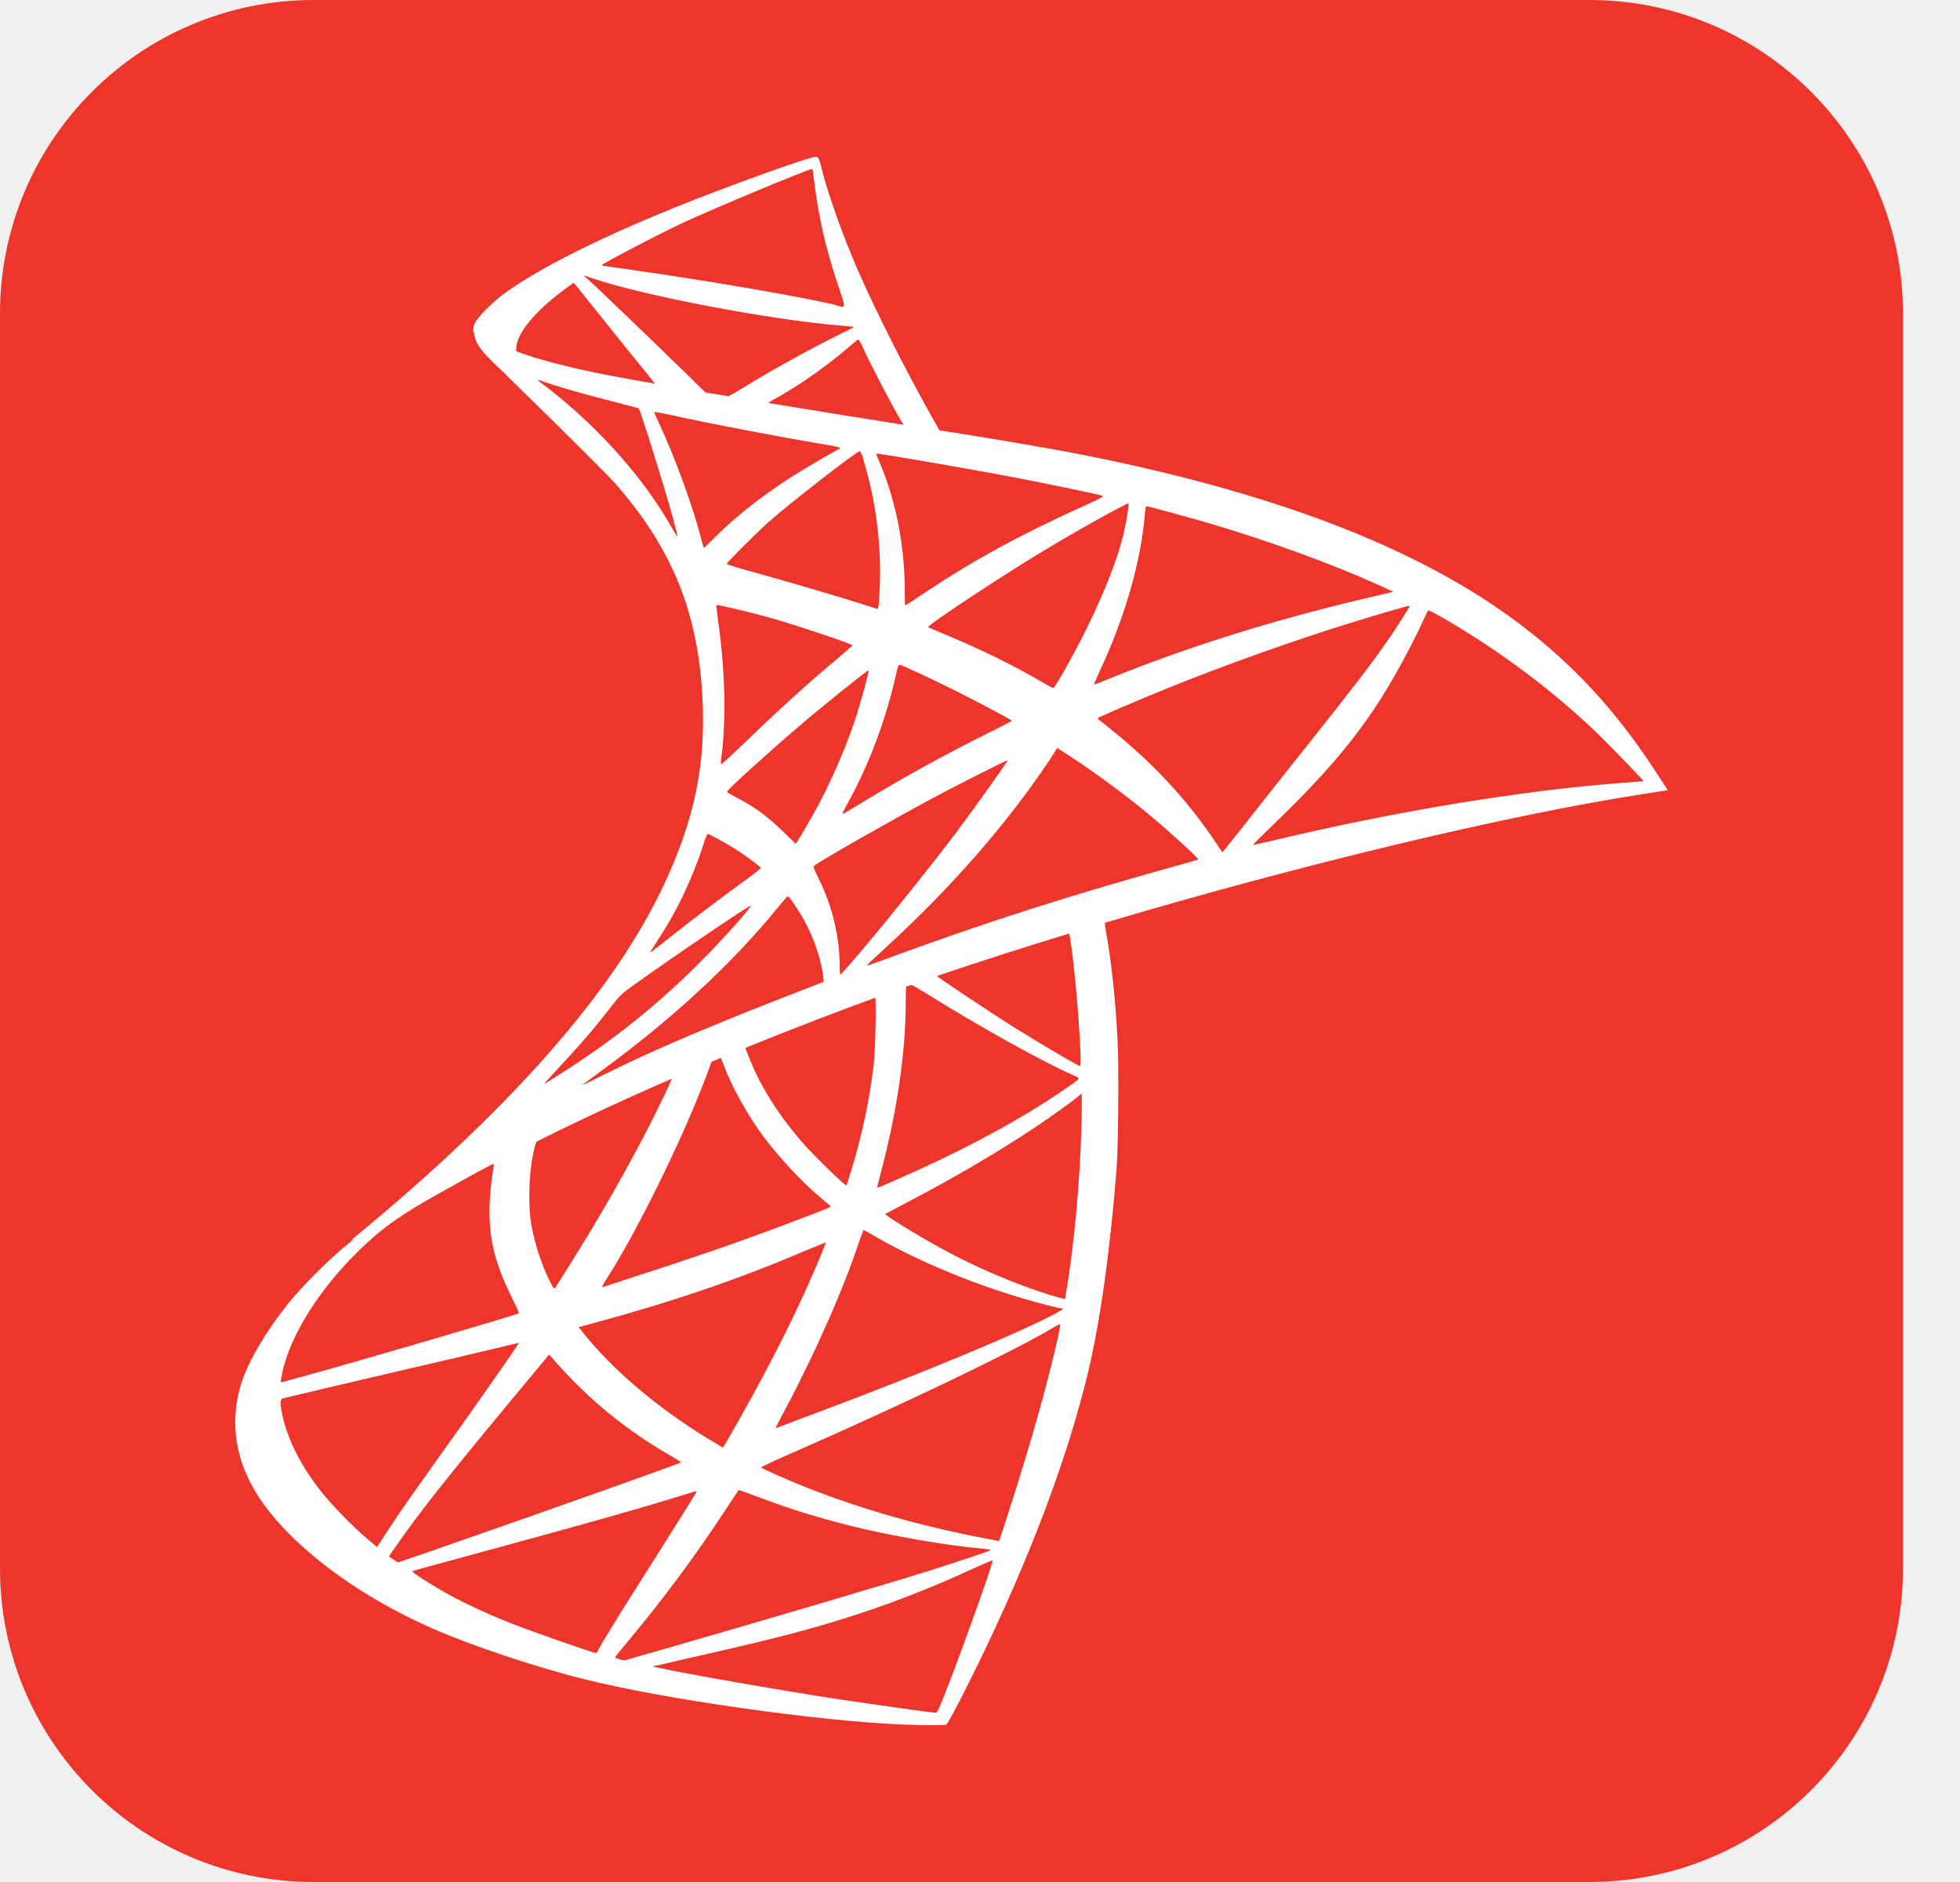
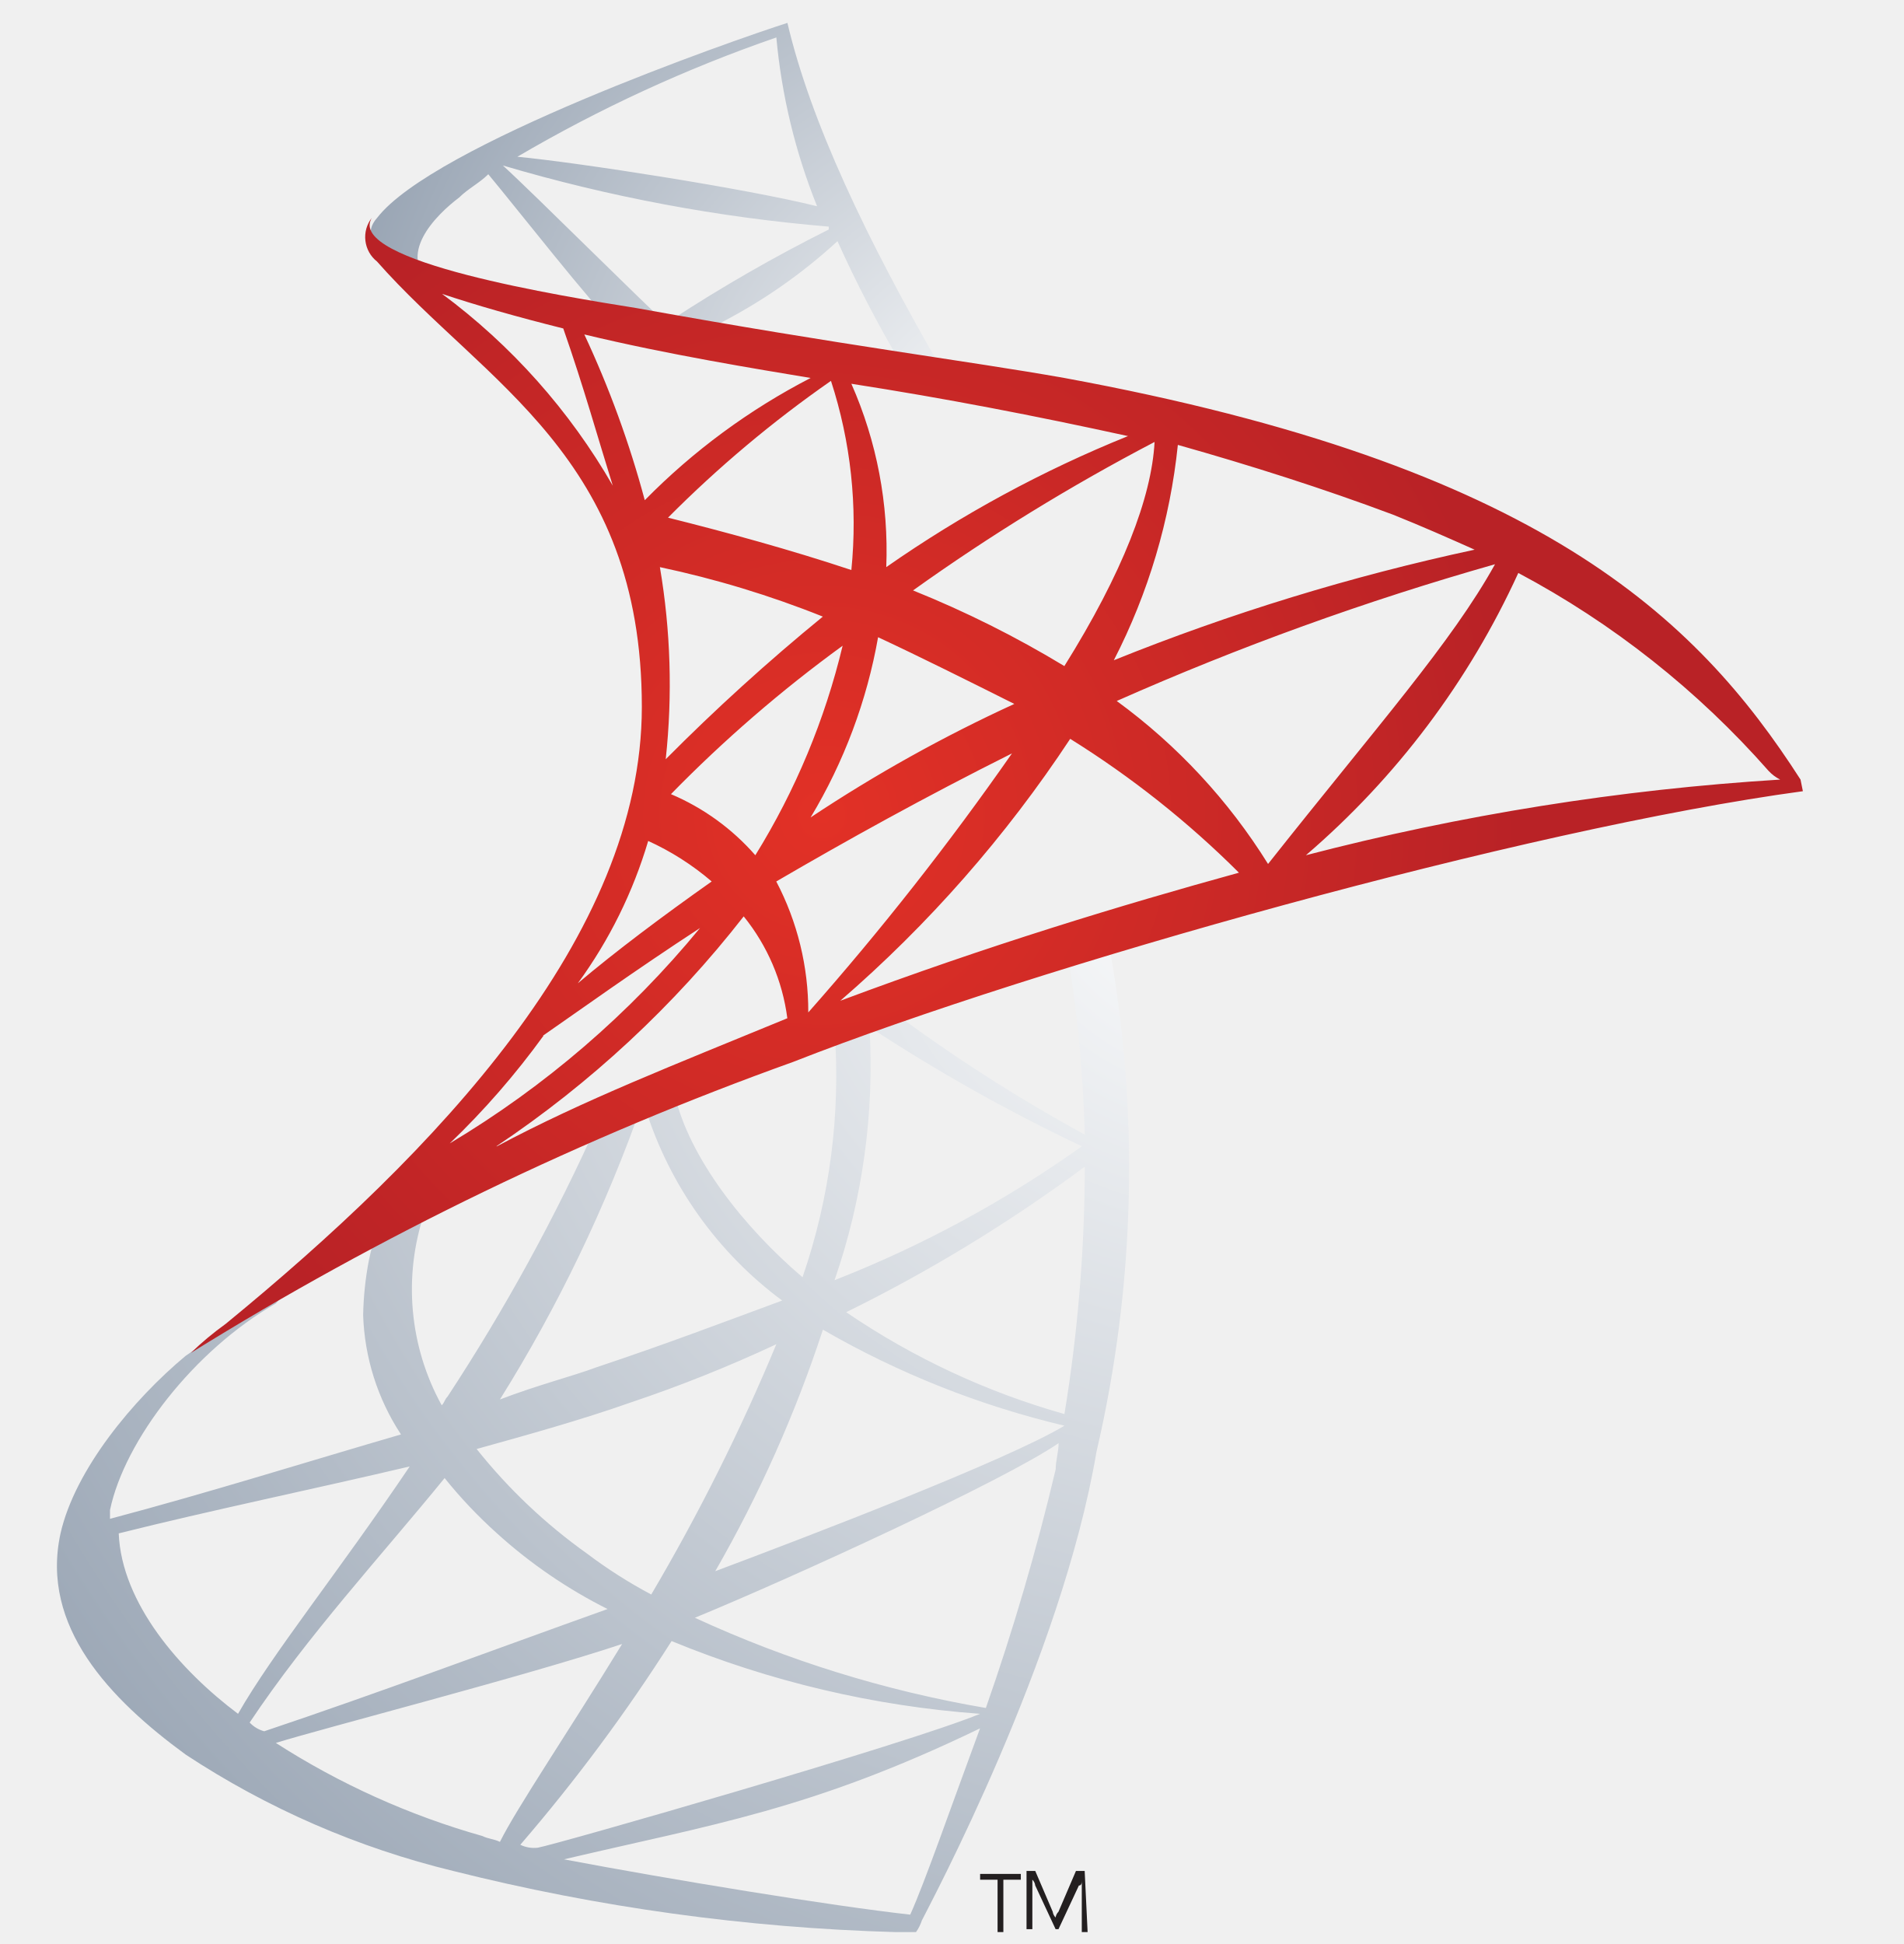
- <svg xmlns="http://www.w3.org/2000/svg" width="25" height="24" viewBox="0 0 25 24" fill="none">
-   <rect width="24.273" height="24" rx="4" fill="#EE352C" />
-   <path fill-rule="evenodd" clip-rule="evenodd" d="M10.407 2C10.341 1.991 9.266 2.379 8.573 2.66C7.637 3.042 6.911 3.405 6.463 3.72C6.318 3.822 6.142 3.993 6.076 4.09C6.076 4.088 6.075 4.087 6.075 4.086C6.075 4.086 6.07 4.093 6.065 4.108C6.06 4.115 6.057 4.122 6.054 4.128C6.042 4.159 6.036 4.195 6.036 4.231L6.046 4.241C6.048 4.273 6.056 4.31 6.072 4.349C6.112 4.446 6.227 4.564 6.357 4.685C6.357 4.685 7.704 5.999 7.867 6.187C8.612 7.047 8.936 7.894 8.966 9.063C8.984 9.814 8.842 10.474 8.488 11.24C7.858 12.614 6.529 14.131 4.48 15.814L4.513 15.803C4.496 15.816 4.48 15.829 4.465 15.841C4.219 16.035 3.856 16.399 3.671 16.629C3.396 16.974 3.178 17.34 3.084 17.622C2.918 18.13 2.999 18.645 3.32 19.12C3.732 19.726 4.552 20.343 5.509 20.764C5.997 20.979 6.817 21.255 7.434 21.409C8.461 21.669 10.447 21.951 11.54 21.993C11.761 22.002 12.057 22.002 12.069 21.993C12.094 21.978 12.263 21.654 12.46 21.252C13.132 19.88 13.617 18.593 13.88 17.494C14.037 16.828 14.161 15.941 14.243 14.891C14.264 14.597 14.273 13.613 14.255 13.28C14.228 12.735 14.18 12.293 14.104 11.861C14.097 11.825 14.093 11.791 14.092 11.768C16.525 11.045 19.214 10.392 20.997 10.12L21.273 10.077L21.23 10.011C20.988 9.635 20.822 9.402 20.622 9.154C20.041 8.433 19.335 7.849 18.472 7.365C17.286 6.702 15.751 6.184 13.807 5.799C13.441 5.727 12.636 5.588 11.982 5.488L11.921 5.379C11.564 4.749 11.17 3.968 10.94 3.441C10.762 3.033 10.592 2.56 10.498 2.221C10.447 2.015 10.441 2.003 10.408 2V2H10.407V2ZM11.525 5.417C11.524 5.414 11.522 5.411 11.52 5.407C11.517 5.404 11.515 5.401 11.512 5.397C11.434 5.279 11.113 4.667 11.01 4.44C10.973 4.359 10.958 4.331 10.946 4.331C10.943 4.328 10.937 4.331 10.934 4.337C10.928 4.342 10.909 4.358 10.883 4.38L10.882 4.38C10.856 4.402 10.823 4.43 10.789 4.458C10.504 4.698 10.183 4.922 9.866 5.097C9.834 5.114 9.809 5.131 9.799 5.139C10.315 5.224 10.864 5.313 11.525 5.417ZM9.289 5.053C9.32 5.04 9.393 4.998 9.472 4.949C9.799 4.746 10.271 4.483 10.701 4.268C10.81 4.216 10.895 4.171 10.892 4.168C10.891 4.168 10.879 4.167 10.861 4.165C10.827 4.161 10.768 4.155 10.704 4.15C9.814 4.077 8.2 3.768 7.559 3.55L7.441 3.511L7.598 3.653C7.758 3.805 8.176 4.204 8.709 4.722L8.997 5.004C9.094 5.02 9.191 5.037 9.289 5.053ZM8.355 4.893C8.345 4.879 8.318 4.845 8.285 4.804L8.267 4.782L8.221 4.725C8.128 4.612 7.936 4.377 7.746 4.138L7.319 3.605L7.28 3.632C6.844 3.941 6.587 4.243 6.584 4.446V4.479C6.587 4.48 6.59 4.481 6.593 4.482C6.621 4.493 6.649 4.503 6.675 4.513C6.947 4.607 7.295 4.688 7.477 4.728C7.722 4.781 8.055 4.841 8.355 4.893ZM11.95 12.447C12.481 12.266 13.049 12.084 13.637 11.905C13.679 12.073 13.758 12.867 13.78 13.389C13.786 13.514 13.783 13.595 13.777 13.595C13.753 13.595 13.265 13.308 12.917 13.09C12.617 12.9 12.048 12.523 11.95 12.447ZM11.558 12.582C11.581 12.574 11.603 12.566 11.625 12.559C11.666 12.578 11.734 12.618 11.845 12.687C12.469 13.078 13.317 13.55 13.68 13.707C13.688 13.711 13.697 13.714 13.704 13.717C13.734 13.73 13.753 13.738 13.755 13.749C13.76 13.768 13.716 13.798 13.6 13.877C13.584 13.888 13.566 13.9 13.547 13.913C12.996 14.289 12.309 14.658 11.467 15.03C11.319 15.097 11.194 15.148 11.191 15.148C11.185 15.148 11.204 15.073 11.228 14.982C11.431 14.228 11.546 13.465 11.552 12.854V12.853C11.553 12.695 11.554 12.619 11.558 12.582ZM9.508 13.363C9.937 13.188 10.385 13.014 10.852 12.838C10.954 12.8 11.059 12.761 11.165 12.723C11.177 12.832 11.165 13.417 11.143 13.586C11.089 14.028 11.004 14.44 10.865 14.903C10.831 15.015 10.801 15.109 10.795 15.115C10.783 15.13 10.368 14.724 10.232 14.567C9.996 14.294 9.811 14.022 9.675 13.756C9.615 13.639 9.527 13.427 9.508 13.363ZM9.077 13.54C9.116 13.524 9.155 13.508 9.194 13.491C9.203 13.507 9.22 13.549 9.236 13.595C9.333 13.859 9.551 14.246 9.738 14.494C9.944 14.767 10.214 15.057 10.438 15.248C10.51 15.309 10.577 15.366 10.586 15.375L10.587 15.376C10.589 15.379 10.591 15.381 10.592 15.383C10.594 15.397 10.537 15.418 10.159 15.562L10.117 15.578C9.545 15.796 8.921 16.014 8.206 16.244C8.036 16.299 7.865 16.355 7.695 16.411C7.668 16.42 7.677 16.405 7.755 16.28C8.11 15.726 8.648 14.64 8.951 13.871C9.003 13.737 9.054 13.604 9.063 13.574C9.067 13.56 9.071 13.549 9.077 13.54ZM6.848 14.556C7.391 14.285 7.962 14.019 8.57 13.756C8.54 13.834 8.409 14.107 8.279 14.361C7.985 14.933 7.665 15.496 7.235 16.181C7.162 16.299 7.092 16.408 7.083 16.42C7.068 16.441 7.062 16.435 7.014 16.341C6.911 16.138 6.826 15.878 6.781 15.639C6.735 15.402 6.744 14.991 6.796 14.736L6.799 14.721C6.819 14.623 6.828 14.582 6.848 14.556ZM6.284 14.845C6.286 14.844 6.287 14.843 6.288 14.842C6.289 14.842 6.29 14.842 6.29 14.842C6.302 14.842 6.299 14.867 6.281 14.976C6.269 15.054 6.254 15.2 6.248 15.3C6.224 15.742 6.296 16.069 6.514 16.517C6.575 16.641 6.623 16.744 6.62 16.747C6.599 16.765 4.595 17.352 3.965 17.525L3.724 17.591C3.655 17.61 3.608 17.623 3.602 17.625C3.581 17.631 3.578 17.628 3.587 17.576C3.656 17.131 3.995 16.55 4.468 16.059C4.782 15.732 5.034 15.542 5.464 15.296C5.639 15.197 5.868 15.069 6.04 14.974C6.119 14.932 6.198 14.89 6.277 14.848C6.28 14.847 6.283 14.846 6.284 14.845C6.284 14.845 6.284 14.845 6.284 14.845ZM10.359 2.155H10.362C10.365 2.158 10.377 2.242 10.389 2.342C10.441 2.766 10.535 3.175 10.683 3.617C10.688 3.633 10.694 3.649 10.699 3.664C10.756 3.832 10.777 3.894 10.758 3.909C10.748 3.918 10.724 3.911 10.686 3.899C10.679 3.897 10.672 3.895 10.665 3.892C10.356 3.808 8.972 3.568 7.97 3.429C7.81 3.408 7.674 3.387 7.674 3.384C7.662 3.372 8.397 2.987 8.721 2.836C9.136 2.645 10.274 2.17 10.359 2.155ZM13.798 13.946V14.073C13.798 14.749 13.726 15.675 13.62 16.35C13.601 16.468 13.586 16.565 13.583 16.568C13.583 16.568 13.495 16.544 13.392 16.514C12.938 16.371 12.445 16.162 12 15.917C11.706 15.757 11.279 15.493 11.291 15.481C11.293 15.479 11.354 15.447 11.44 15.402L11.57 15.333C12.163 15.024 12.732 14.691 13.226 14.361C13.411 14.237 13.689 14.037 13.75 13.983L13.798 13.946ZM11.013 15.687C11.016 15.684 11.089 15.723 11.176 15.775C11.824 16.15 12.726 16.498 13.495 16.677L13.565 16.692L13.468 16.747C13.066 16.971 11.742 17.522 10.389 18.027C10.192 18.1 9.999 18.173 9.962 18.188C9.926 18.203 9.893 18.212 9.893 18.209C9.893 18.206 9.947 18.1 10.017 17.97C10.395 17.261 10.777 16.398 10.97 15.799C10.985 15.765 10.996 15.733 11.003 15.712C11.008 15.698 11.012 15.688 11.013 15.687ZM10.531 15.845C10.535 15.848 10.51 15.911 10.48 15.984C10.217 16.623 9.872 17.319 9.43 18.1C9.318 18.3 9.224 18.46 9.221 18.46C9.218 18.46 9.127 18.406 9.018 18.339C8.376 17.946 7.807 17.461 7.435 16.992L7.38 16.925L7.655 16.85C8.642 16.58 9.481 16.29 10.313 15.932C10.432 15.884 10.528 15.845 10.531 15.845ZM13.523 16.889C13.526 16.959 13.371 17.582 13.244 18.033C13.138 18.412 13.047 18.709 12.881 19.232C12.808 19.462 12.745 19.653 12.742 19.653C12.739 19.653 12.72 19.65 12.702 19.644C11.803 19.48 10.998 19.253 10.241 18.951C10.029 18.866 9.726 18.73 9.708 18.715C9.702 18.708 9.884 18.624 10.114 18.524C11.491 17.921 12.92 17.237 13.411 16.944C13.468 16.907 13.514 16.889 13.523 16.889ZM6.617 17.125C6.623 17.131 6.239 17.685 5.7 18.439C5.574 18.616 5.434 18.813 5.331 18.958L5.331 18.959L5.212 19.126C5.131 19.241 5.007 19.423 4.937 19.532L4.81 19.729L4.673 19.614C4.513 19.48 4.235 19.196 4.11 19.038C3.85 18.715 3.674 18.372 3.605 18.061C3.572 17.915 3.572 17.843 3.602 17.834C3.647 17.822 4.455 17.631 5.212 17.455C5.633 17.358 6.121 17.243 6.296 17.201C6.472 17.158 6.614 17.125 6.617 17.125ZM7.005 17.273L7.101 17.383C7.537 17.87 7.982 18.23 8.521 18.545C8.618 18.599 8.691 18.648 8.685 18.651C8.664 18.666 6.814 19.323 5.957 19.62C5.476 19.789 5.079 19.925 5.076 19.925C5.073 19.925 5.046 19.907 5.016 19.886L4.961 19.847L5.049 19.72C5.333 19.308 5.691 18.857 6.469 17.918L7.005 17.273ZM9.421 19.002C9.423 18.999 9.557 19.047 9.72 19.108C10.114 19.256 10.425 19.35 10.843 19.456C11.358 19.586 12.103 19.714 12.542 19.75C12.608 19.756 12.645 19.762 12.633 19.771C12.611 19.783 12.166 19.932 11.839 20.035C11.319 20.198 9.729 20.667 8.434 21.04C8.194 21.109 7.989 21.167 7.976 21.17C7.946 21.176 7.846 21.148 7.846 21.136C7.846 21.13 7.919 21.037 8.007 20.934C8.443 20.413 8.876 19.832 9.236 19.281C9.282 19.211 9.325 19.147 9.357 19.098C9.396 19.041 9.421 19.004 9.421 19.002ZM8.888 19.017C8.891 19.02 8.676 19.365 8.3 19.959C8.195 20.123 8.083 20.302 7.999 20.434L7.999 20.434C7.955 20.503 7.92 20.56 7.898 20.595C7.853 20.667 7.791 20.769 7.741 20.852L7.695 20.927L7.607 21.082L7.562 21.07C7.453 21.04 6.687 20.77 6.484 20.688C6.233 20.588 5.972 20.467 5.778 20.364C5.536 20.234 5.234 20.041 5.258 20.035C5.262 20.032 5.441 19.984 5.705 19.912L6.178 19.783C7.504 19.423 8.24 19.214 8.721 19.063C8.809 19.035 8.885 19.014 8.888 19.017ZM12.657 19.901H12.66C12.672 19.931 12.181 21.294 12.003 21.724C11.963 21.821 11.948 21.845 11.927 21.842C11.876 21.839 11.164 21.739 10.731 21.675C9.978 21.56 8.712 21.339 8.394 21.267L8.322 21.252L8.773 21.148C9.741 20.93 10.208 20.812 10.68 20.667C11.276 20.485 11.867 20.259 12.463 19.98C12.557 19.938 12.636 19.904 12.657 19.901ZM6.923 4.863C6.884 4.85 6.858 4.841 6.856 4.843C6.856 4.846 6.92 4.9 7.005 4.961C7.652 5.469 8.213 6.102 8.567 6.726C8.606 6.795 8.639 6.847 8.642 6.844C8.645 6.844 8.615 6.723 8.576 6.58C8.473 6.205 8.167 5.227 8.146 5.206C8.145 5.206 8.128 5.202 8.1 5.194C8.041 5.178 7.932 5.149 7.81 5.118C7.676 5.084 7.543 5.049 7.41 5.012C7.235 4.964 7.086 4.918 6.971 4.879C6.954 4.873 6.937 4.868 6.923 4.863ZM8.509 5.282C8.427 5.264 8.361 5.255 8.346 5.255C8.345 5.255 8.344 5.255 8.343 5.255C8.348 5.271 8.373 5.328 8.403 5.391C8.609 5.83 8.836 6.453 8.945 6.874C8.96 6.938 8.978 6.989 8.978 6.989C8.978 6.989 9.054 6.917 9.142 6.829C9.36 6.611 9.663 6.369 9.999 6.145C10.132 6.054 10.534 5.815 10.634 5.763C10.68 5.739 10.716 5.718 10.716 5.712C10.716 5.706 10.637 5.687 10.537 5.672C9.947 5.572 9.024 5.397 8.509 5.282ZM11.076 6.09C11.016 5.863 10.986 5.76 10.967 5.754C10.94 5.745 10.111 6.387 9.805 6.656C9.645 6.798 9.269 7.174 9.269 7.192C9.269 7.198 9.478 7.262 9.735 7.331C10.186 7.458 10.713 7.613 11.037 7.716L11.194 7.767L11.204 7.737C11.21 7.722 11.216 7.604 11.222 7.477C11.24 7.019 11.188 6.529 11.076 6.09ZM12.996 6.099C12.43 5.99 11.185 5.775 11.176 5.784C11.173 5.787 11.191 5.833 11.213 5.881C11.425 6.372 11.54 6.953 11.54 7.528C11.54 7.634 11.543 7.722 11.546 7.722C11.549 7.722 11.679 7.637 11.833 7.534C12.424 7.141 13.017 6.817 13.816 6.456C14.019 6.366 14.083 6.329 14.065 6.323C14.028 6.308 13.417 6.181 12.996 6.099ZM14.328 6.82C14.364 6.674 14.404 6.429 14.394 6.42C14.382 6.408 13.716 6.777 13.308 7.026C12.793 7.334 11.818 7.979 11.839 7.997C11.841 8.002 11.896 8.024 11.97 8.055C12 8.068 12.034 8.082 12.069 8.097C12.505 8.279 12.905 8.473 13.256 8.678C13.35 8.733 13.432 8.778 13.438 8.775C13.444 8.772 13.501 8.682 13.565 8.57C13.925 7.94 14.219 7.271 14.328 6.82ZM15.49 6.693C15.203 6.608 14.652 6.456 14.624 6.456C14.615 6.456 14.606 6.502 14.603 6.559C14.552 7.171 14.343 7.888 14.019 8.576C13.98 8.66 13.949 8.73 13.956 8.73C13.961 8.73 14.04 8.7 14.128 8.663C15.203 8.227 16.317 7.882 17.619 7.583L17.773 7.546L17.552 7.446C17.019 7.204 16.202 6.904 15.49 6.693ZM9.796 7.87C9.569 7.807 9.148 7.707 9.139 7.716C9.137 7.718 9.141 7.762 9.148 7.821C9.15 7.838 9.152 7.857 9.154 7.876C9.251 8.539 9.266 9.193 9.196 9.702C9.193 9.726 9.196 9.744 9.202 9.744C9.209 9.744 9.324 9.638 9.46 9.508C9.917 9.066 10.298 8.718 10.695 8.388C10.725 8.361 10.754 8.336 10.78 8.314C10.835 8.266 10.874 8.232 10.874 8.23C10.874 8.212 10.141 7.967 9.796 7.87ZM17.661 8.224C17.788 8.046 17.988 7.731 17.982 7.725C17.976 7.719 17.585 7.831 17.219 7.946C16.52 8.161 15.587 8.494 14.903 8.772C14.512 8.93 13.998 9.151 13.998 9.16C13.998 9.163 14.025 9.187 14.058 9.211C14.092 9.236 14.192 9.317 14.282 9.393C14.764 9.793 15.169 10.238 15.508 10.746C15.551 10.813 15.59 10.867 15.593 10.867C15.595 10.867 15.644 10.807 15.713 10.719C15.745 10.68 15.78 10.636 15.817 10.589C15.935 10.437 16.293 9.986 16.61 9.587C17.213 8.83 17.479 8.485 17.661 8.224ZM18.388 7.87C18.3 7.819 18.227 7.782 18.215 7.785C18.209 7.795 18.148 7.922 18.079 8.07C17.582 9.069 17.162 9.629 16.241 10.516C16.093 10.658 15.975 10.776 15.981 10.776C15.987 10.776 16.081 10.755 16.187 10.731C17.755 10.353 19.387 10.083 20.661 9.986C20.825 9.974 20.964 9.962 20.964 9.962C20.97 9.959 20.573 9.547 20.413 9.39C19.844 8.833 19.123 8.291 18.388 7.87ZM12.206 8.818C11.909 8.669 11.515 8.485 11.473 8.476C11.464 8.476 11.452 8.506 11.44 8.551C11.316 9.13 11.098 9.723 10.825 10.219C10.743 10.368 10.74 10.38 10.752 10.38C10.755 10.38 10.877 10.307 11.022 10.219C11.531 9.911 12.018 9.641 12.587 9.357C12.766 9.269 12.911 9.193 12.908 9.19C12.887 9.172 12.478 8.954 12.206 8.818ZM10.922 9.133C10.986 8.93 11.088 8.557 11.079 8.548C11.07 8.539 10.471 9.021 10.186 9.266C9.79 9.605 9.272 10.074 9.272 10.098C9.272 10.104 9.336 10.141 9.417 10.183C9.623 10.289 9.784 10.407 9.981 10.598L10.15 10.761L10.226 10.64C10.248 10.601 10.281 10.544 10.314 10.487C10.339 10.443 10.365 10.399 10.386 10.362C10.589 9.998 10.798 9.517 10.922 9.133ZM13.635 9.635L13.486 9.538L13.38 9.702C12.854 10.492 12.145 11.303 11.346 12.039C11.095 12.27 11.056 12.306 11.059 12.311C11.06 12.312 11.064 12.311 11.067 12.311C11.076 12.311 11.194 12.269 11.334 12.217C12.584 11.757 13.656 11.415 15.042 11.031L15.287 10.961L15.251 10.922C15.185 10.849 14.852 10.549 14.679 10.407C14.373 10.15 13.974 9.856 13.635 9.635ZM12.197 10.616C12.445 10.286 12.86 9.702 12.854 9.696C12.844 9.69 12.257 9.986 11.882 10.186C11.325 10.486 10.444 10.988 10.386 11.04C10.371 11.055 10.383 11.088 10.453 11.227C10.616 11.56 10.71 11.951 10.71 12.317C10.71 12.387 10.713 12.432 10.722 12.429C10.728 12.426 10.858 12.278 11.01 12.099C11.373 11.669 11.9 11.01 12.197 10.616ZM9.184 10.713C9.106 10.671 9.036 10.634 9.027 10.634C9.021 10.634 8.991 10.701 8.966 10.789C8.9 10.992 8.806 11.225 8.712 11.421C8.606 11.642 8.506 11.815 8.306 12.121C8.276 12.166 8.285 12.16 8.552 11.948C8.806 11.745 9.242 11.415 9.529 11.209C9.632 11.134 9.711 11.07 9.705 11.064C9.551 10.937 9.378 10.819 9.184 10.713ZM10.16 11.576C10.08 11.457 10.062 11.43 10.047 11.433L10.041 11.433C10.036 11.436 9.997 11.483 9.948 11.541C9.937 11.554 9.926 11.568 9.914 11.582C9.327 12.302 8.543 13.023 7.637 13.68C7.522 13.765 7.428 13.834 7.428 13.837C7.428 13.84 7.55 13.783 7.698 13.707C7.846 13.634 8.073 13.525 8.203 13.465C8.667 13.253 9.351 12.968 10.093 12.681L10.507 12.52L10.501 12.46C10.468 12.181 10.335 11.836 10.162 11.579L10.16 11.576ZM9.009 12.19C9.245 11.951 9.59 11.561 9.578 11.549C9.566 11.536 8.54 12.233 8.094 12.554C7.928 12.672 7.907 12.693 7.792 12.841C7.619 13.065 7.468 13.247 7.268 13.462C6.953 13.804 6.926 13.834 6.947 13.822C6.953 13.818 6.987 13.797 7.034 13.767C7.062 13.749 7.095 13.729 7.129 13.707C7.846 13.253 8.424 12.787 9.009 12.19Z" fill="url(#paint0_radial)" />
+ <svg xmlns="http://www.w3.org/2000/svg" width="48" height="49" viewBox="0 0 48 49" fill="none">
+   <g clip-path="url(#clip0_4958_5122)">
+     <path d="M27.935 23.685C27.862 23.465 27.128 23.905 26.908 23.978C27.16 25.507 27.307 27.051 27.348 28.6C25.638 27.665 23.995 26.611 22.433 25.445L21.92 25.666V25.445L21.186 25.666C20.966 25.812 21.039 25.666 21.039 25.959C21.197 28.071 20.922 30.192 20.232 32.194C18.765 30.947 17.371 29.187 17.005 27.573C16.849 27.665 16.672 27.715 16.491 27.719C16.271 27.793 16.198 27.719 16.271 27.94C16.881 29.877 18.087 31.572 19.719 32.781C18.325 33.295 16.785 33.882 15.024 34.468C14.437 34.688 13.557 34.909 12.603 35.275C14.074 32.922 15.279 30.412 16.198 27.793L15.097 28.233C14.015 30.655 12.739 32.985 11.283 35.202C11.209 35.275 11.209 35.349 11.136 35.422C10.732 34.689 10.485 33.881 10.409 33.047C10.333 32.214 10.431 31.374 10.696 30.58C10.769 30.287 9.742 31.021 9.669 31.094C9.375 31.241 9.375 31.461 9.302 31.754C9.213 32.214 9.164 32.68 9.155 33.148C9.19 34.219 9.52 35.26 10.109 36.156C7.835 36.816 5.267 37.623 2.773 38.283V38.063C3.14 36.302 4.9 34.028 6.954 32.855L7.468 32.268L4.68 34.175C3.36 35.275 1.893 37.036 1.526 38.65C1.012 40.998 2.773 42.831 4.68 44.225C6.744 45.585 9.027 46.578 11.429 47.16C15.079 48.077 18.818 48.594 22.58 48.7H23.093C23.157 48.61 23.206 48.511 23.24 48.407C23.46 47.967 26.761 41.804 27.642 36.596C28.63 32.359 28.73 27.962 27.935 23.685ZM21.92 25.886C23.633 27.011 25.422 28.016 27.275 28.893C25.342 30.269 23.248 31.403 21.039 32.268C21.749 30.219 22.048 28.05 21.92 25.886ZM15.904 35.349C17.154 34.93 18.378 34.44 19.572 33.882C18.669 36.055 17.614 38.163 16.418 40.191C15.853 39.891 15.314 39.548 14.804 39.163C13.756 38.418 12.817 37.529 12.016 36.523C13.337 36.156 14.657 35.789 15.904 35.349ZM2.993 38.65C5.34 38.063 7.835 37.55 10.329 36.963C8.495 39.677 6.881 41.658 6.001 43.198C4.534 42.098 3.066 40.41 2.993 38.65ZM6.294 43.418C7.761 41.218 9.595 39.237 11.209 37.256C11.611 37.756 12.053 38.222 12.53 38.65C13.368 39.409 14.306 40.051 15.317 40.557C12.442 41.584 9.507 42.685 6.661 43.638C6.521 43.6 6.394 43.524 6.294 43.418ZM12.603 46.426C12.456 46.352 12.31 46.352 12.163 46.279C10.32 45.758 8.565 44.967 6.954 43.932C8.128 43.565 13.263 42.245 15.684 41.438C14.29 43.712 13.043 45.546 12.603 46.426ZM22.947 48.26C20.966 48.04 16.931 47.38 14.217 46.866C17.958 45.986 20.452 45.619 24.707 43.565C23.974 45.546 23.313 47.453 22.947 48.26ZM13.557 46.573C13.406 46.591 13.253 46.565 13.117 46.499C14.511 44.882 15.786 43.166 16.931 41.364C19.409 42.385 22.034 43.004 24.707 43.198C22.947 43.932 13.997 46.499 13.557 46.573ZM26.614 37.036C26.133 39.07 25.545 41.078 24.854 43.051C22.32 42.619 19.853 41.854 17.518 40.777C20.012 39.75 25.294 37.329 26.688 36.376C26.688 36.596 26.614 36.816 26.614 37.036ZM26.835 35.936C25.367 36.816 20.379 38.723 18.032 39.603C19.142 37.672 20.052 35.632 20.746 33.515C22.647 34.614 24.698 35.43 26.835 35.936ZM26.835 35.642C24.874 35.089 23.016 34.222 21.333 33.075C23.445 32.037 25.458 30.809 27.348 29.407C27.345 31.496 27.173 33.581 26.835 35.642Z" fill="url(#paint0_radial_4958_5122)" />
+     <path d="M10.916 7.179C9.962 6.446 10.989 5.419 11.576 4.978C11.796 4.758 12.09 4.612 12.31 4.392C13.043 5.272 14.877 7.619 15.611 8.353L16.931 8.28C16.271 7.693 13.483 4.905 12.677 4.171C15.356 4.963 18.109 5.479 20.893 5.712V5.785C19.53 6.467 18.207 7.226 16.931 8.059L18.032 8.206C19.153 7.644 20.19 6.928 21.113 6.079C21.589 7.134 22.123 8.163 22.712 9.16L23.739 9.307C21.832 6.005 20.438 3.071 19.851 0.577C18.472 1.017 10.916 3.658 9.507 5.492C8.847 6.226 10.388 6.812 10.901 7.179H10.916ZM19.572 0.944C19.705 2.405 20.051 3.838 20.599 5.199C18.839 4.758 14.584 4.098 13.043 3.951C15.115 2.735 17.302 1.728 19.572 0.944Z" fill="url(#paint1_radial_4958_5122)" />
+     <path d="M45.392 19.65C42.752 15.542 38.79 11.727 26.833 9.527C24.339 9.086 21.331 8.72 16.049 7.766C14.215 7.473 8.713 6.592 9.373 5.492C9.245 5.655 9.187 5.863 9.212 6.069C9.237 6.276 9.342 6.464 9.505 6.592C12.22 9.673 16.181 11.507 16.181 17.816C16.181 23.611 10.973 29.04 5.691 33.368C5.38 33.591 5.086 33.836 4.811 34.102C9.6 31.128 14.69 28.67 19.996 26.766C26.158 24.345 38.409 20.897 45.451 19.943L45.392 19.65ZM35.122 12.974C35.856 13.268 36.516 13.561 37.176 13.855C34.07 14.522 31.027 15.454 28.08 16.642C28.951 14.949 29.498 13.108 29.694 11.214C31.513 11.727 33.362 12.314 35.122 12.974ZM26.833 16.789C25.615 16.051 24.339 15.414 23.018 14.882C24.958 13.495 26.993 12.245 29.107 11.14C29.034 12.534 28.3 14.442 26.833 16.789ZM16.636 14.295C18.038 14.592 19.413 15.009 20.744 15.542C19.363 16.671 18.04 17.871 16.783 19.137C16.957 17.524 16.908 15.894 16.636 14.295ZM21.243 16.276C20.796 18.142 20.053 19.925 19.042 21.557C18.459 20.89 17.731 20.363 16.915 20.017C18.25 18.651 19.698 17.399 21.243 16.276ZM22.123 16.055C23.224 16.569 24.397 17.156 25.571 17.743C23.787 18.561 22.07 19.517 20.436 20.604C21.277 19.205 21.855 17.663 22.138 16.055H22.123ZM28.432 10.994C26.285 11.861 24.242 12.969 22.343 14.295C22.406 12.707 22.105 11.126 21.463 9.673C23.825 10.04 26.099 10.48 28.447 10.994H28.432ZM20.949 9.6C21.449 11.137 21.624 12.76 21.463 14.368C19.922 13.855 18.308 13.415 16.841 13.048C18.104 11.777 19.479 10.623 20.949 9.6ZM11.119 7.399C12 7.693 13.027 7.986 14.2 8.279C14.714 9.747 15.081 11.067 15.448 12.241C14.358 10.347 12.89 8.699 11.134 7.399H11.119ZM14.714 8.426C16.841 8.94 19.116 9.306 20.436 9.527C18.888 10.326 17.476 11.366 16.255 12.608C15.87 11.172 15.359 9.772 14.729 8.426H14.714ZM16.328 21.191C16.912 21.455 17.455 21.801 17.942 22.218C16.695 23.098 15.521 23.978 14.567 24.785C15.361 23.698 15.961 22.482 16.343 21.191H16.328ZM13.687 26.106C14.641 25.445 15.961 24.492 17.648 23.391C15.873 25.55 13.739 27.387 11.339 28.82C12.207 27.988 12.997 27.079 13.702 26.106H13.687ZM12.513 28.893C14.887 27.306 16.993 25.35 18.749 23.098C19.346 23.836 19.727 24.724 19.849 25.666C17.003 26.839 14.729 27.72 12.528 28.893H12.513ZM20.377 25.519C20.381 24.369 20.104 23.236 19.57 22.218C21.331 21.191 23.312 20.09 25.512 18.99C23.927 21.263 22.213 23.443 20.377 25.519ZM21.184 25.225C23.41 23.301 25.36 21.079 26.98 18.623C28.521 19.583 29.949 20.715 31.234 21.997C28.3 22.805 24.911 23.831 21.184 25.225ZM31.968 21.777C30.972 20.176 29.677 18.781 28.153 17.669C31.247 16.298 34.434 15.146 37.69 14.222C36.59 16.202 34.756 18.256 31.968 21.777ZM32.922 21.557C35.202 19.602 37.029 17.174 38.277 14.442C40.663 15.711 42.8 17.401 44.586 19.43C44.669 19.52 44.769 19.595 44.879 19.65C40.841 19.899 36.837 20.538 32.922 21.557Z" fill="url(#paint2_radial_4958_5122)" />
+     <path d="M25.735 47.38H25.295V48.699H25.149V47.38H24.709V47.233H25.735" fill="#231F20" />
+     <path d="M27.419 48.699H27.272V47.379C27.272 47.453 27.272 47.526 27.199 47.526L26.685 48.626H26.612L26.099 47.526C26.093 47.47 26.067 47.417 26.026 47.379V48.626H25.879V47.159H26.099L26.539 48.186C26.547 48.241 26.572 48.293 26.612 48.332C26.62 48.277 26.646 48.225 26.685 48.186L27.125 47.159H27.345" fill="#231F20" />
+   </g>
  <defs>
-     <radialGradient id="paint0_radial" cx="0" cy="0" r="1" gradientUnits="userSpaceOnUse" gradientTransform="translate(11.9267 9.23227) rotate(-171.457) scale(1.50245 3.00564)">
+     <radialGradient id="paint0_radial_4958_5122" cx="0" cy="0" r="1" gradientUnits="userSpaceOnUse" gradientTransform="translate(30.9688 21.3831) scale(42.3497)">
      <stop stop-color="white" />
-       <stop offset="1" stop-color="white" />
+       <stop offset="0.87" stop-color="#99A5B4" />
+       <stop offset="0.99" stop-color="#8A97A8" />
    </radialGradient>
+     <radialGradient id="paint1_radial_4958_5122" cx="0" cy="0" r="1" gradientUnits="userSpaceOnUse" gradientTransform="translate(26.152 11.7703) scale(20.7364 20.7364)">
+       <stop stop-color="white" />
+       <stop offset="0.87" stop-color="#99A5B4" />
+       <stop offset="0.99" stop-color="#8A97A8" />
+     </radialGradient>
+     <radialGradient id="paint2_radial_4958_5122" cx="0" cy="0" r="1" gradientUnits="userSpaceOnUse" gradientTransform="translate(20.7309 20.5486) scale(17.5673 17.5673)">
+       <stop stop-color="#E23126" />
+       <stop offset="1" stop-color="#B92226" />
+     </radialGradient>
+     <clipPath id="clip0_4958_5122">
+       <rect width="45.116" height="48.123" fill="white" transform="translate(1.43555 0.576904)" />
+     </clipPath>
  </defs>
</svg>
